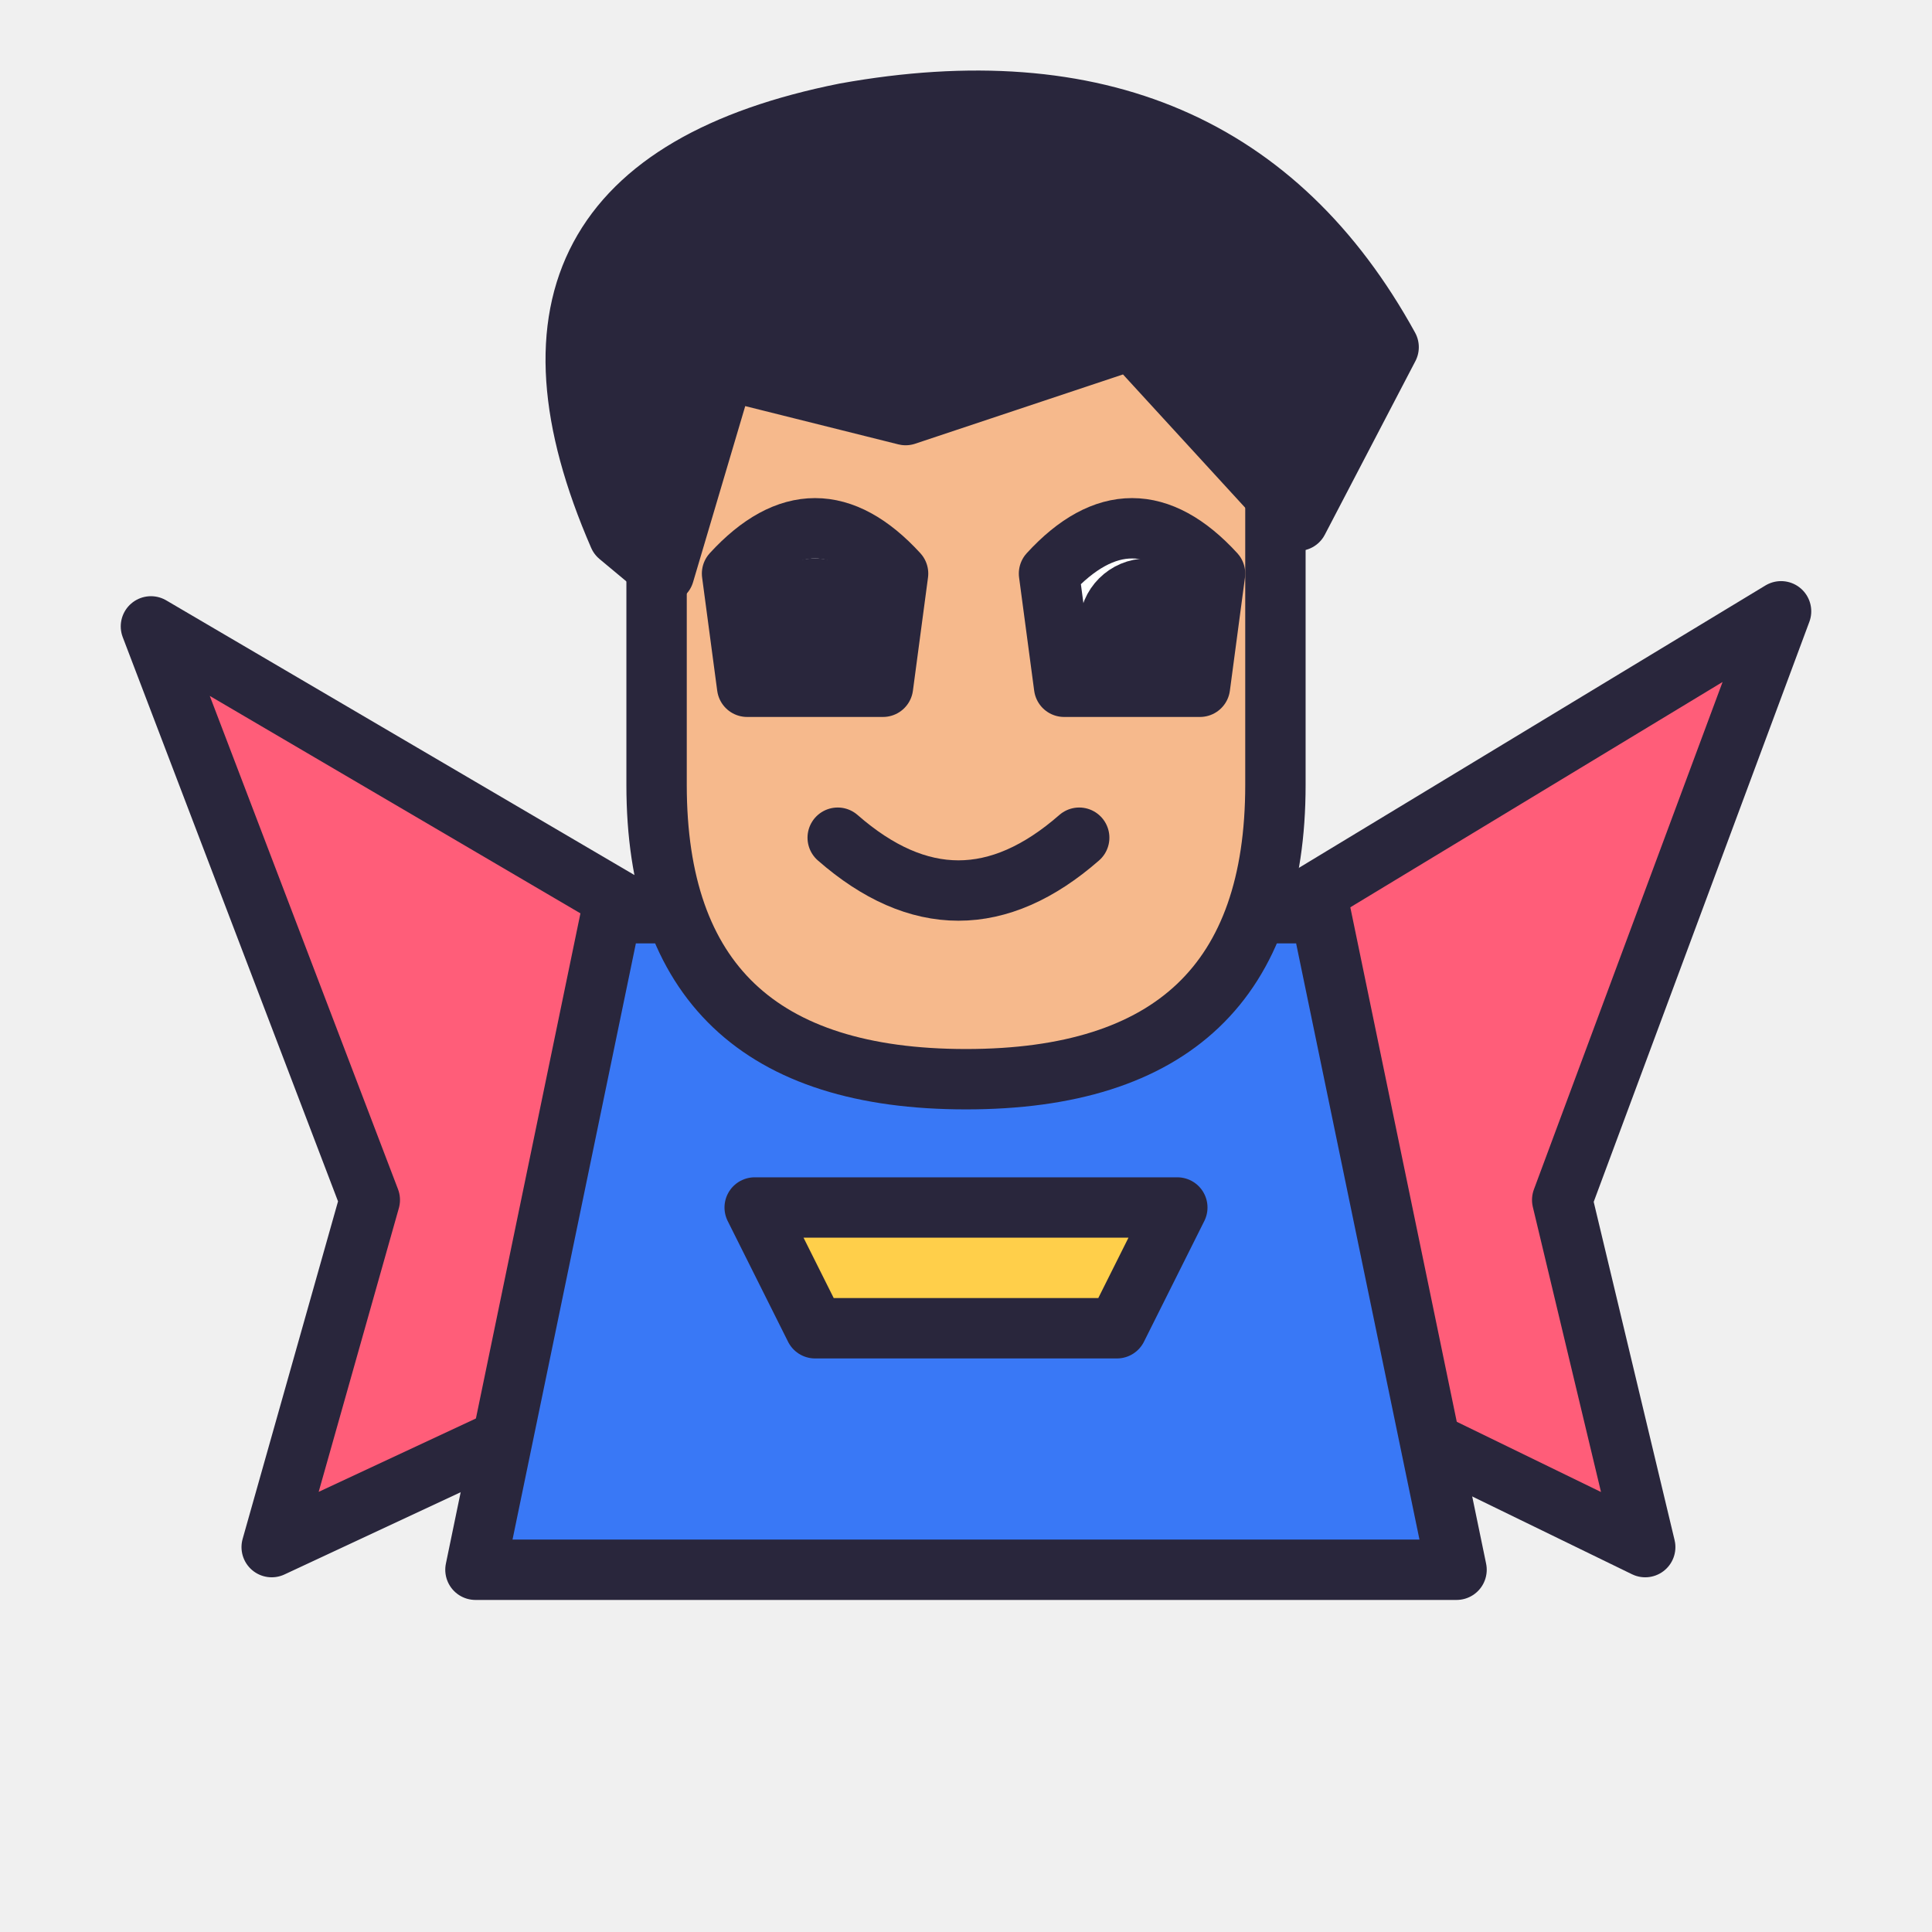
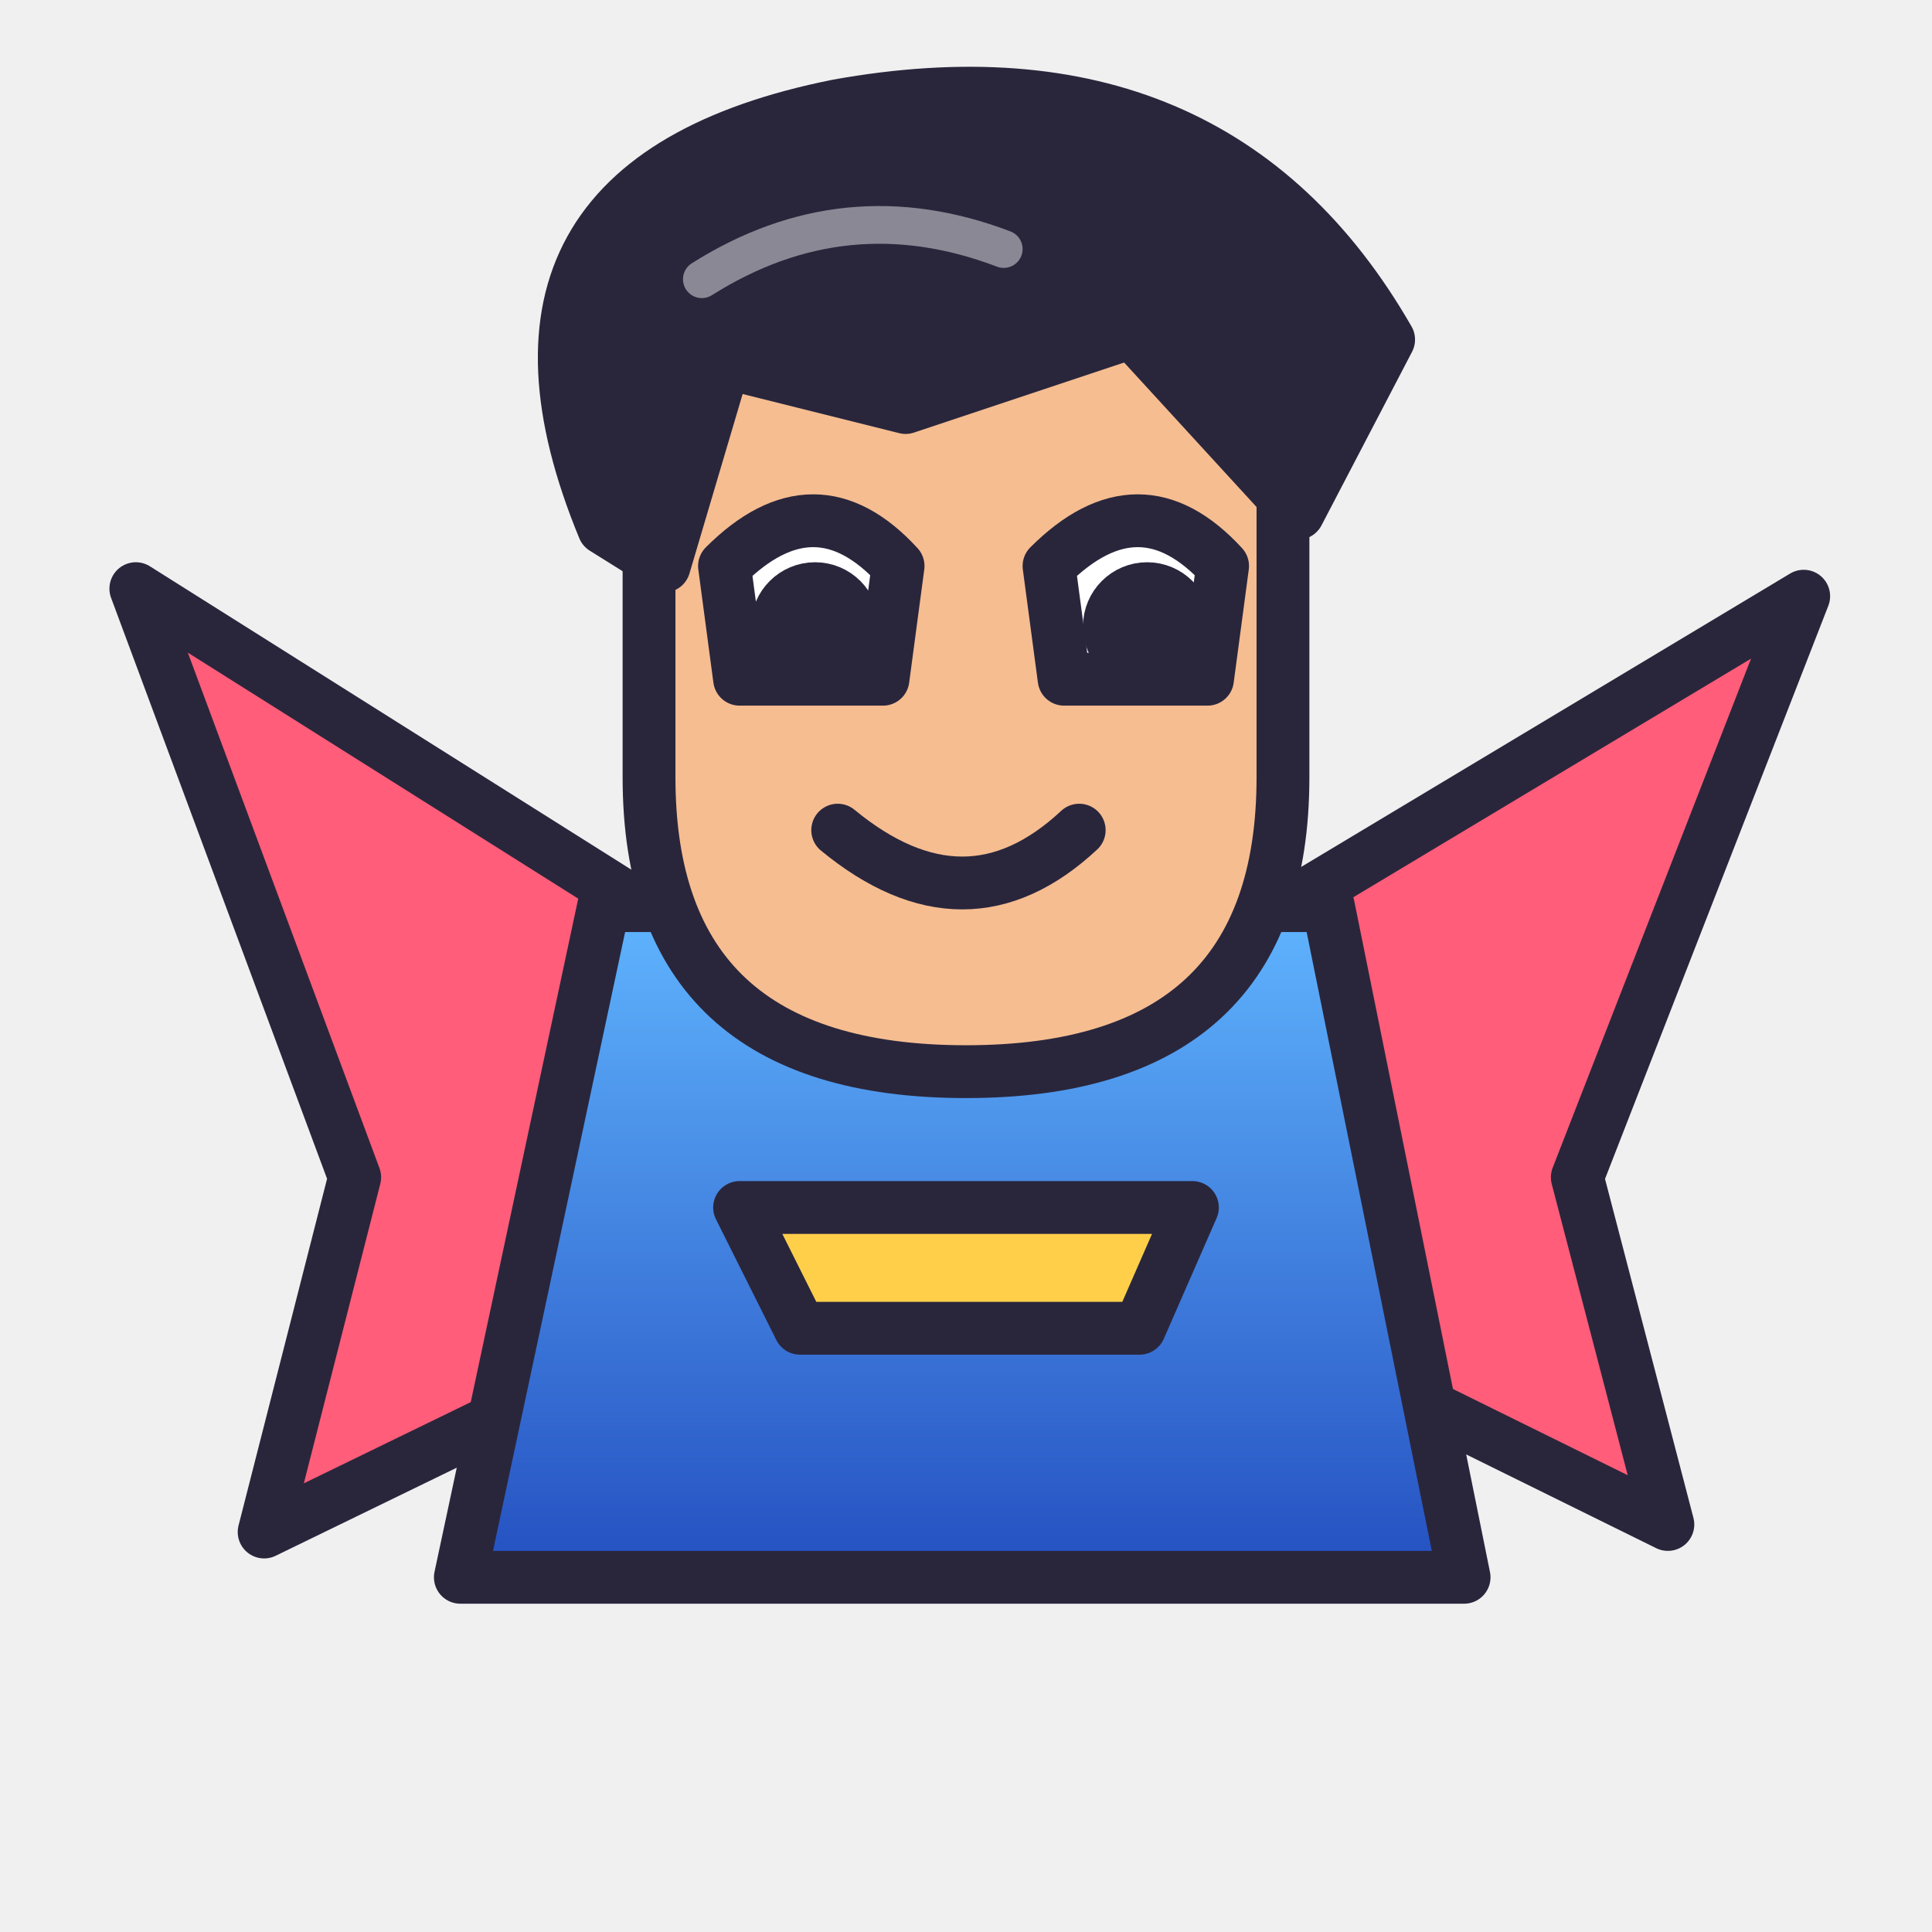
<svg xmlns="http://www.w3.org/2000/svg" viewBox="0 0 256 256">
-   <g stroke="#29263c" stroke-width="8" stroke-linejoin="round" stroke-linecap="round">
-     <path fill="#ff5d79" d="M95 127 20 83l29 76-13 46 75-35M160 127l76-46-29 78 11 46-76-37" />
-     <path fill="#3978f6" d="M81 121l-18 87h130l-18-87z" />
-     <path fill="#ffcf4a" d="M100 160h56l-8 16h-40z" />
-     <path fill="#f6b98c" d="M87 66q0-39 41-39t41 39v38q0 39-41 39t-41-39z" />
-     <path fill="#29263c" d="M82 71Q62 25 112 15q50-9 72 31l-12 23-22-24-30 10-24-6-8 27z" />
-     <path fill="#fff" d="M97 76q11-12 22 0l-2 15H99zM139 76q11-12 22 0l-2 15h-18z" />
+   <defs>
+     <linearGradient id="suit" x1="0" y1="0" x2="0" y2="1">
+       <stop stop-color="#60b5ff" />
+       <stop offset="1" stop-color="#244fc0" />
+     </linearGradient>
+   </defs>
+   <g stroke="#29263c" stroke-width="7" stroke-linejoin="round" stroke-linecap="round">
+     <path fill="#ff5d79" d="M91 124 18 78l29 78-12 47 74-36M164 124l75-45-30 77 12 46-75-37" />
+     <path fill="url(#suit)" d="M80 120l-19 89h133l-18-89z" />
+     <path fill="#ffcf4a" d="M98 160h60l-7 16h-45z" />
+     <path fill="#f6bd91" d="M86 64q0-39 42-39t42 39v39q0 39-42 39t-42-39z" />
+     <path fill="#29263c" d="M80 70Q61 24 111 14q50-9 73 31l-12 23-22-24-30 10-24-6-8 27z" />
+     <path fill="#fff" d="M96 75q12-12 23 0l-2 15H98zM139 75q12-12 23 0l-2 15h-19z" />
    <circle fill="#29263c" cx="108" cy="83" r="5" />
    <circle fill="#29263c" cx="152" cy="83" r="5" />
-     <path fill="none" d="M111 111q16 14 32 0" />
+     <path fill="none" d="M111 110q17 14 32 0" />
  </g>
+   <path d="M93 37q19-12 40-4" fill="none" stroke="#fff" stroke-width="5" opacity=".45" stroke-linecap="round" />
</svg>
